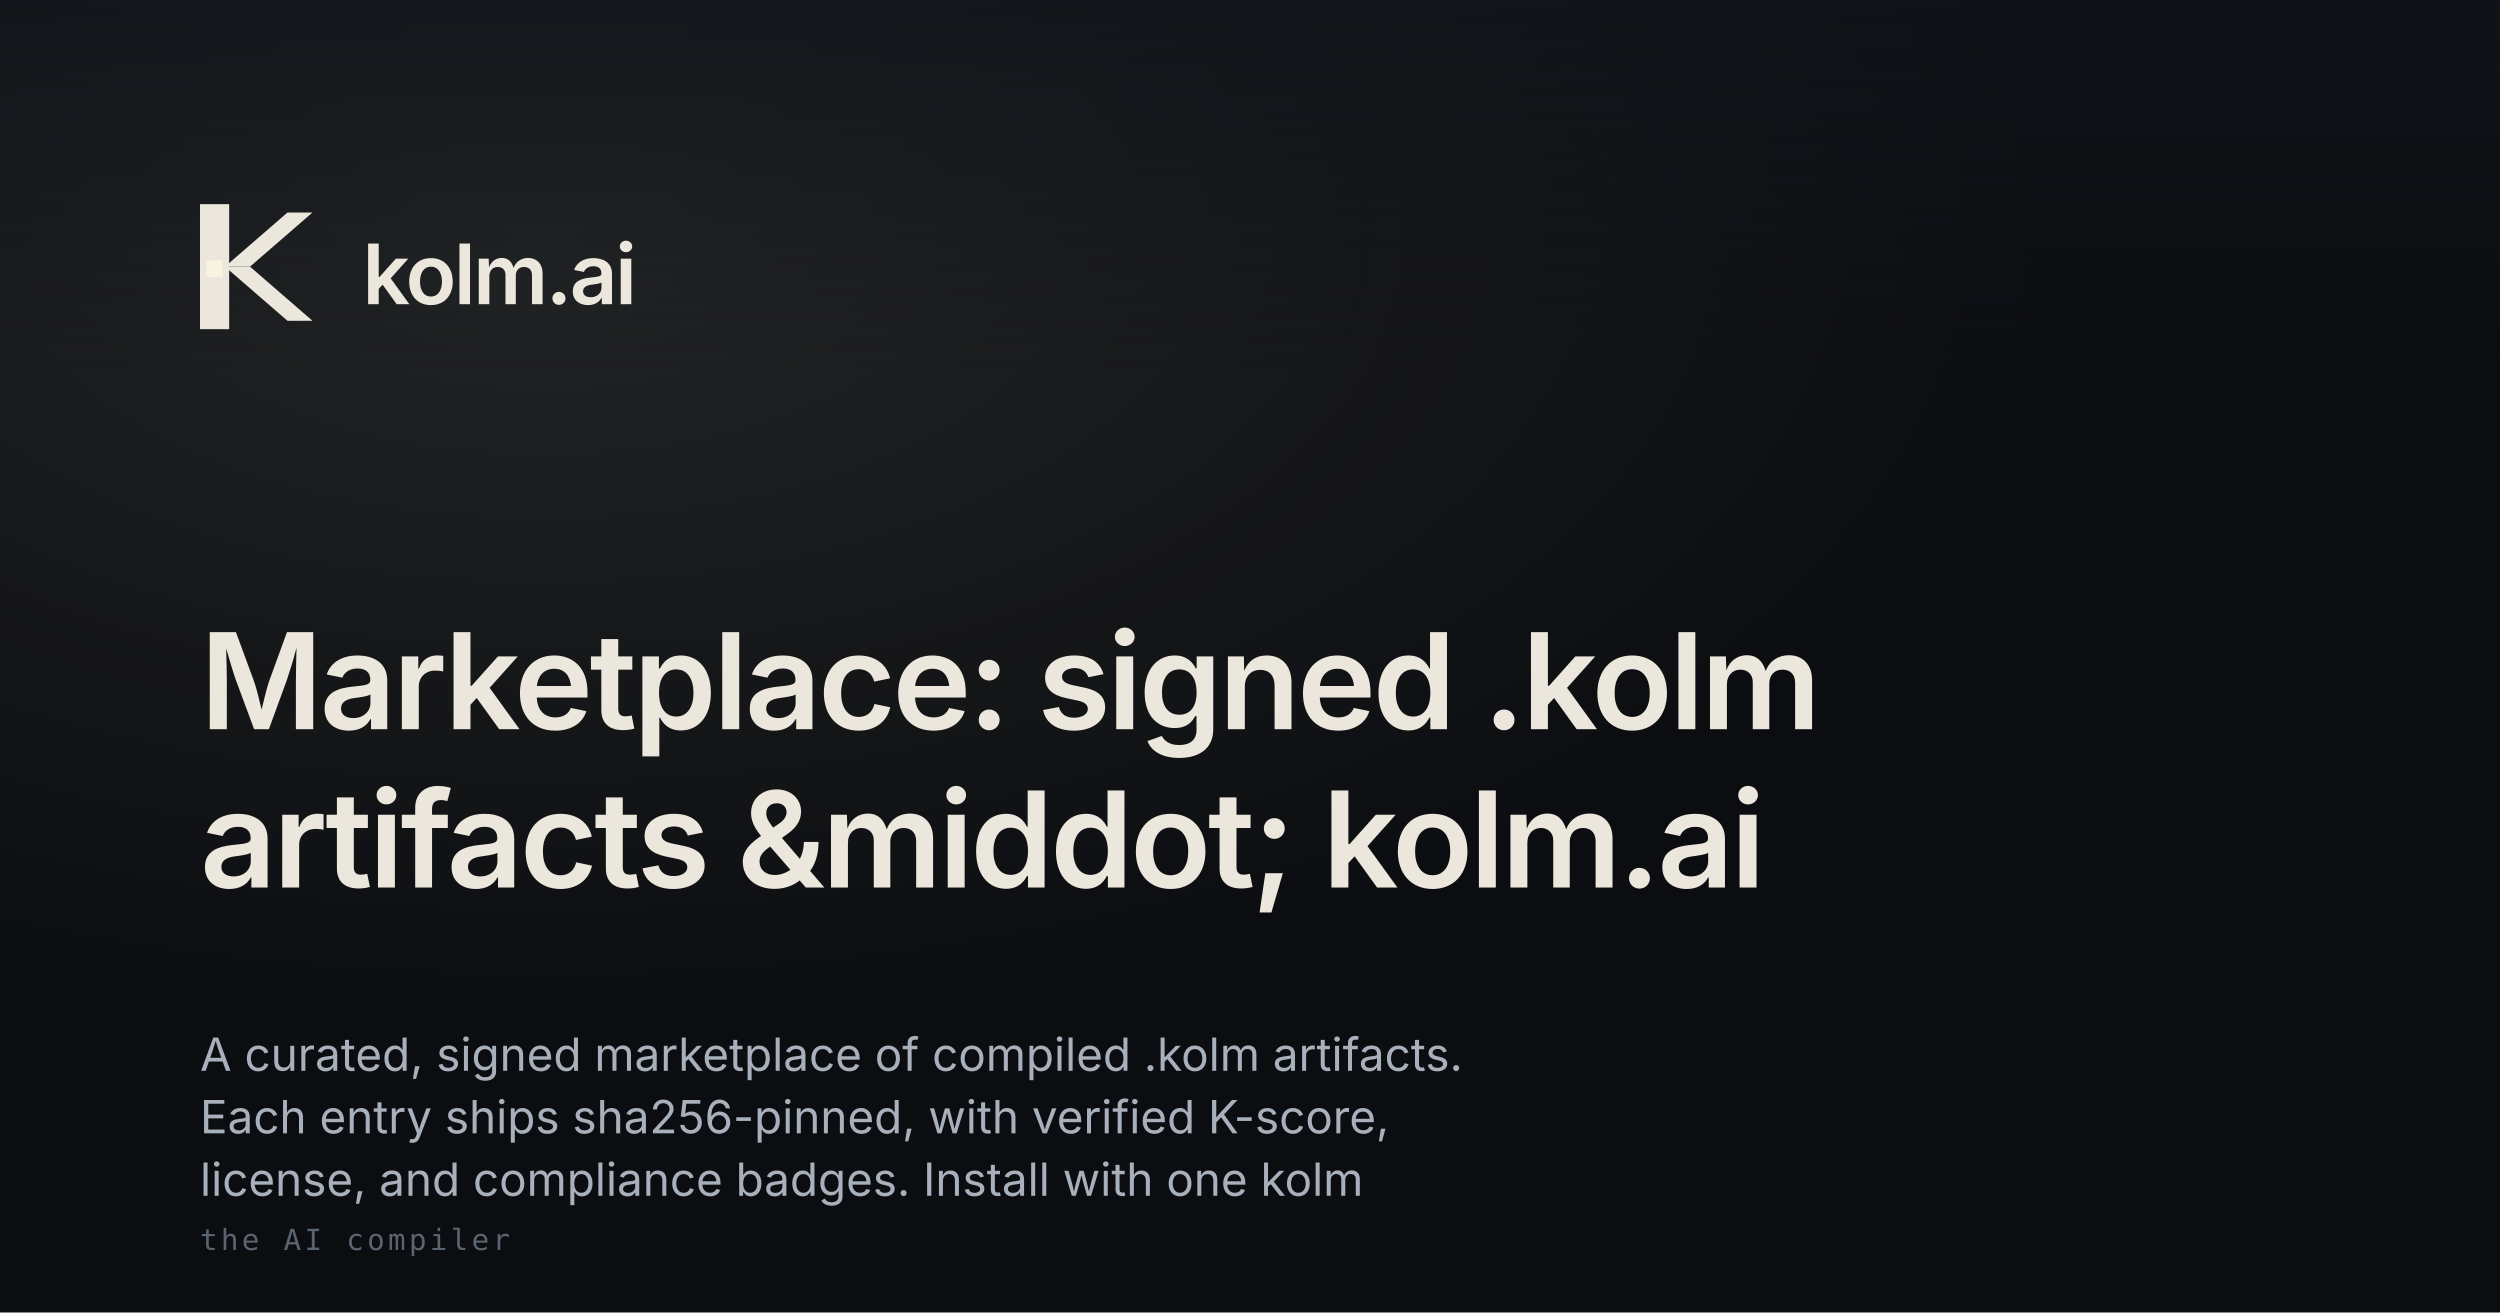
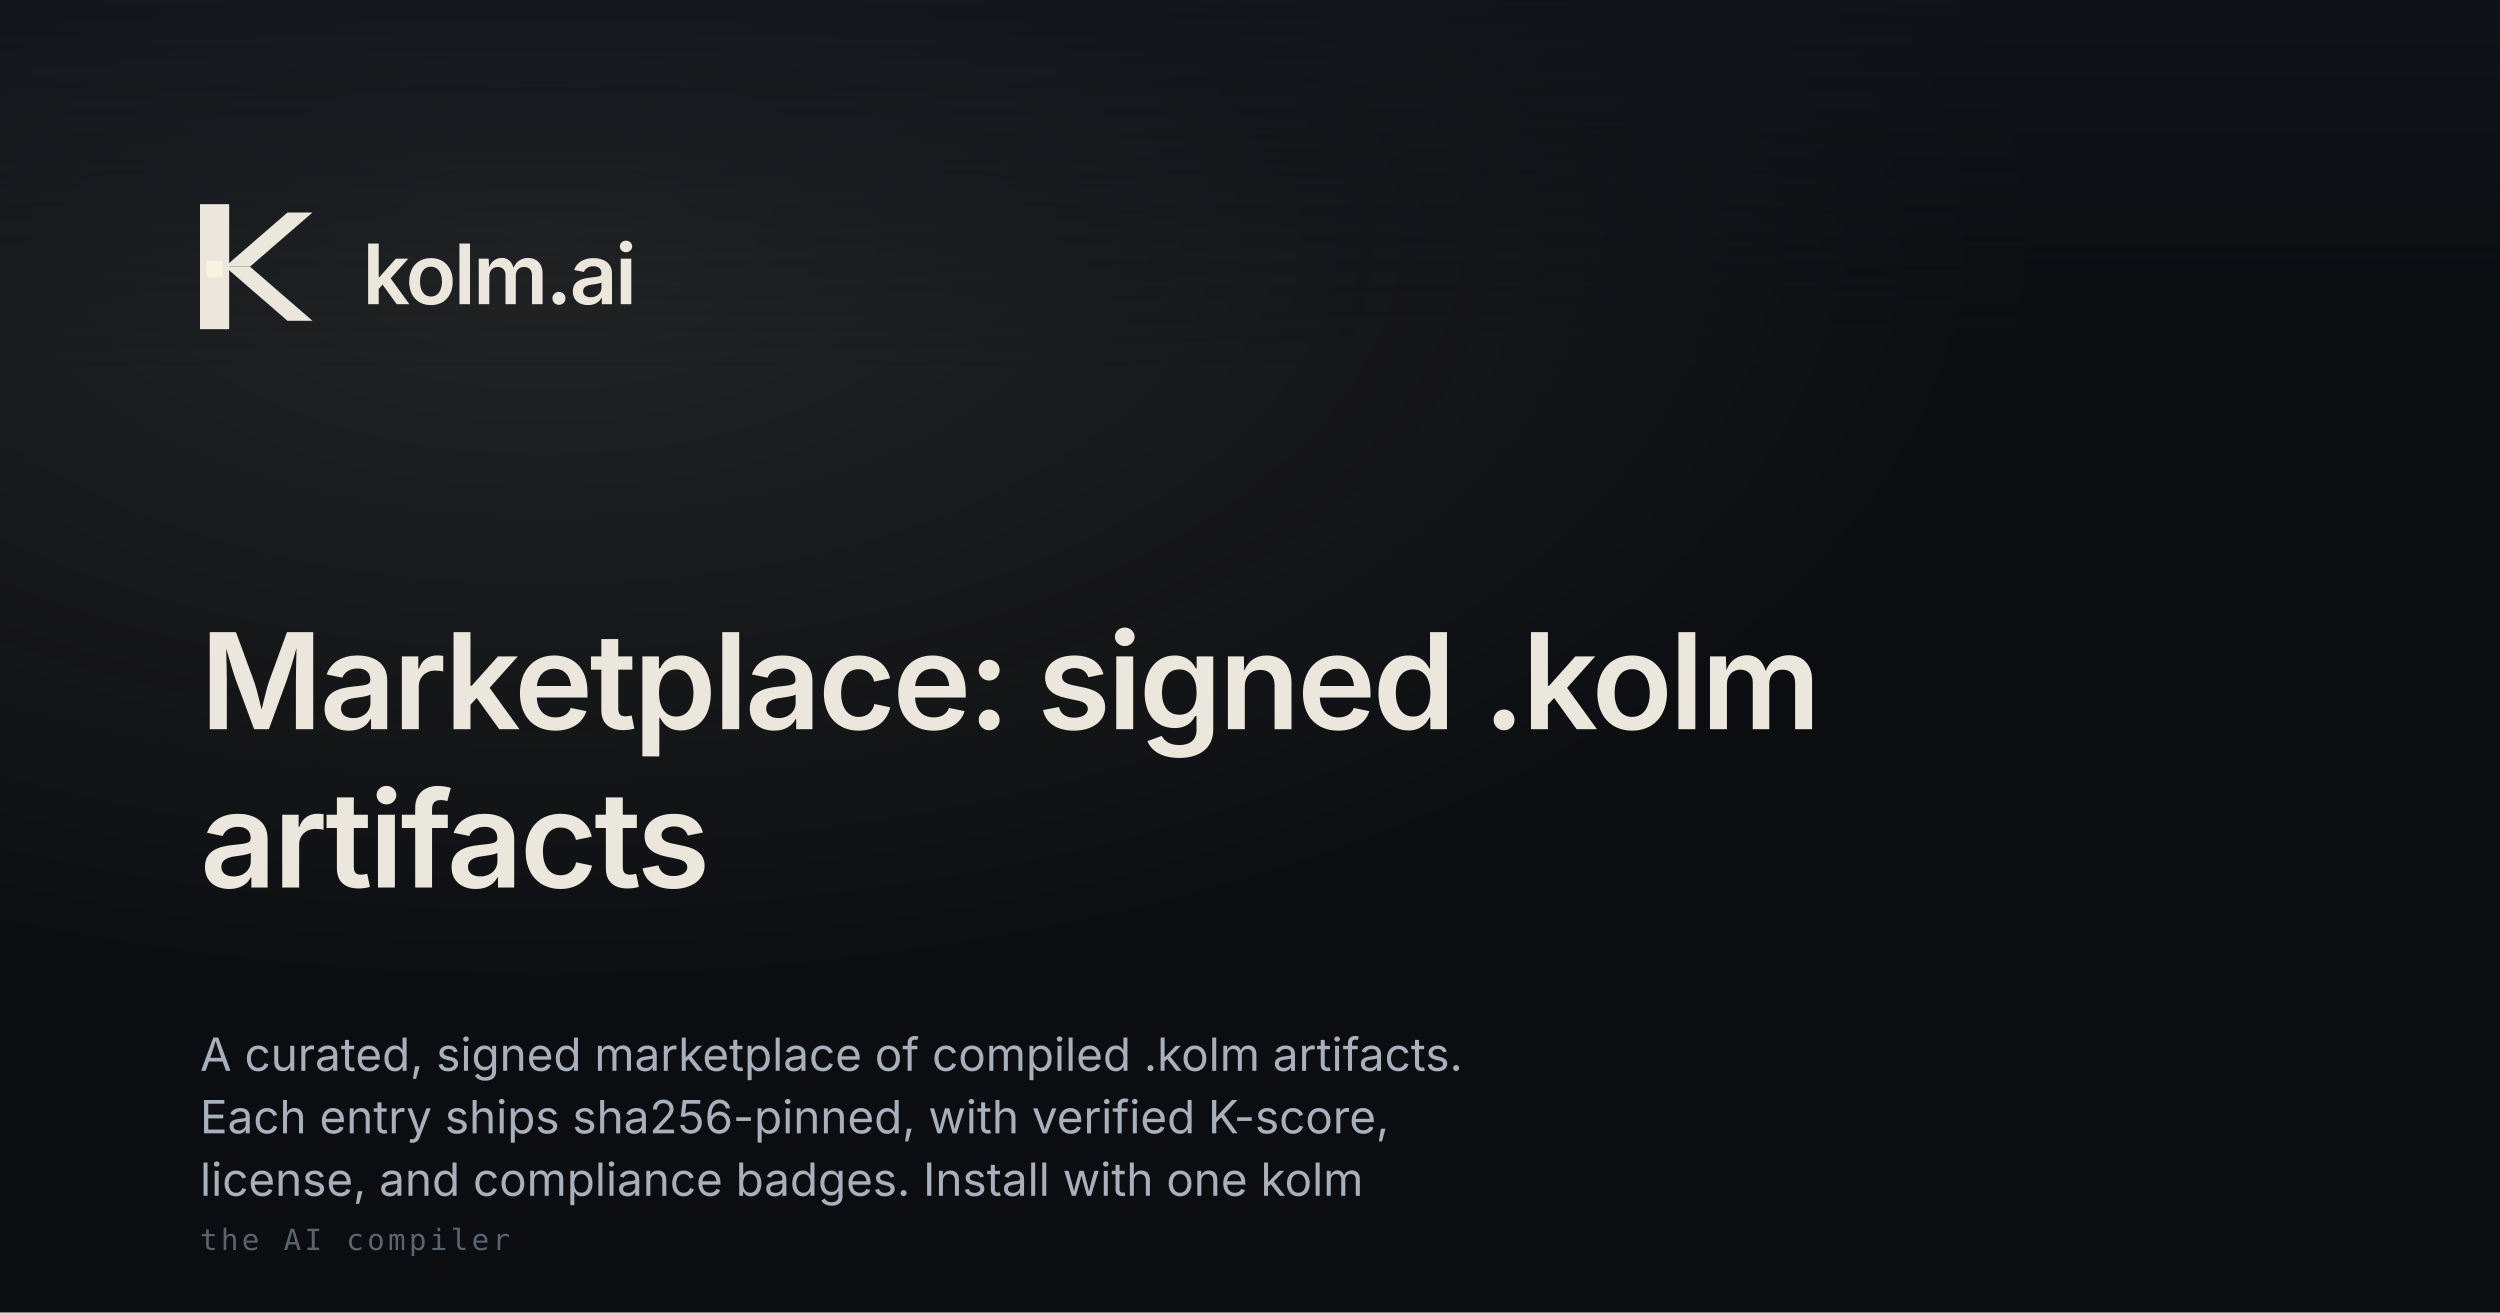
- <svg xmlns="http://www.w3.org/2000/svg" width="1200" height="630" viewBox="0 0 1200 630" role="img" aria-label="Marketplace: signed .kolm artifacts &amp;middot; kolm.ai | kolm.ai">
+ <svg xmlns="http://www.w3.org/2000/svg" width="1200" height="630" viewBox="0 0 1200 630" role="img" aria-label="Marketplace: signed .kolm artifacts | kolm.ai">
  <defs>
    <radialGradient id="glow" cx="22%" cy="18%" r="60%">
      <stop offset="0%" stop-color="#faf2e1" stop-opacity="0.10" />
      <stop offset="100%" stop-color="#faf2e1" stop-opacity="0" />
    </radialGradient>
    <linearGradient id="topfade" x1="0" y1="0" x2="0" y2="1">
      <stop offset="0%" stop-color="#11151b" stop-opacity="0.7" />
      <stop offset="100%" stop-color="#11151b" stop-opacity="0" />
    </linearGradient>
  </defs>
  <rect width="1200" height="630" fill="#0b0d10" />
  <rect width="1200" height="630" fill="url(#glow)" />
  <rect width="1200" height="180" fill="url(#topfade)" />
  <g transform="translate(96 96)">
    <rect x="0" y="2" width="14" height="60" fill="#ece7dc" />
    <path d="M42 6 L54 6 L24 32 L12 32 Z" fill="#ece7dc" />
    <path d="M12 32 L24 32 L54 58 L42 58 Z" fill="#ece7dc" />
    <rect x="3" y="29" width="8" height="8" fill="#faf2e1" />
    <text x="78" y="50" fill="#ece7dc" font-family="-apple-system,BlinkMacSystemFont,'SF Pro Display','Inter','Segoe UI',system-ui,sans-serif" font-size="40" font-weight="600" letter-spacing="-1.2">kolm.ai</text>
  </g>
  <text x="96" y="350" fill="#ece7dc" font-family="-apple-system,BlinkMacSystemFont,'SF Pro Display','Inter','Segoe UI',system-ui,sans-serif" font-size="64" font-weight="640" letter-spacing="-1.6">Marketplace: signed .kolm</text>
-   <text x="96" y="426" fill="#ece7dc" font-family="-apple-system,BlinkMacSystemFont,'SF Pro Display','Inter','Segoe UI',system-ui,sans-serif" font-size="64" font-weight="640" letter-spacing="-1.6">artifacts &amp;middot; kolm.ai</text>
+   <text x="96" y="426" fill="#ece7dc" font-family="-apple-system,BlinkMacSystemFont,'SF Pro Display','Inter','Segoe UI',system-ui,sans-serif" font-size="64" font-weight="640" letter-spacing="-1.6">artifacts</text>
  <text x="96" y="514" fill="#a8b0bb" font-family="-apple-system,BlinkMacSystemFont,'SF Pro Text','Inter','Segoe UI',system-ui,sans-serif" font-size="22" font-weight="400">A curated, signed marketplace of compiled .kolm artifacts.</text>
  <text x="96" y="544" fill="#a8b0bb" font-family="-apple-system,BlinkMacSystemFont,'SF Pro Text','Inter','Segoe UI',system-ui,sans-serif" font-size="22" font-weight="400">Each entry ships sha256-pinned, with verified K-score,</text>
  <text x="96" y="574" fill="#a8b0bb" font-family="-apple-system,BlinkMacSystemFont,'SF Pro Text','Inter','Segoe UI',system-ui,sans-serif" font-size="22" font-weight="400">license, and compliance badges. Install with one kolm</text>
  <text x="96" y="600" fill="#5a6471" font-family="ui-monospace,'SF Mono',Menlo,Consolas,monospace" font-size="14" letter-spacing="1.6">the AI compiler</text>
</svg>
